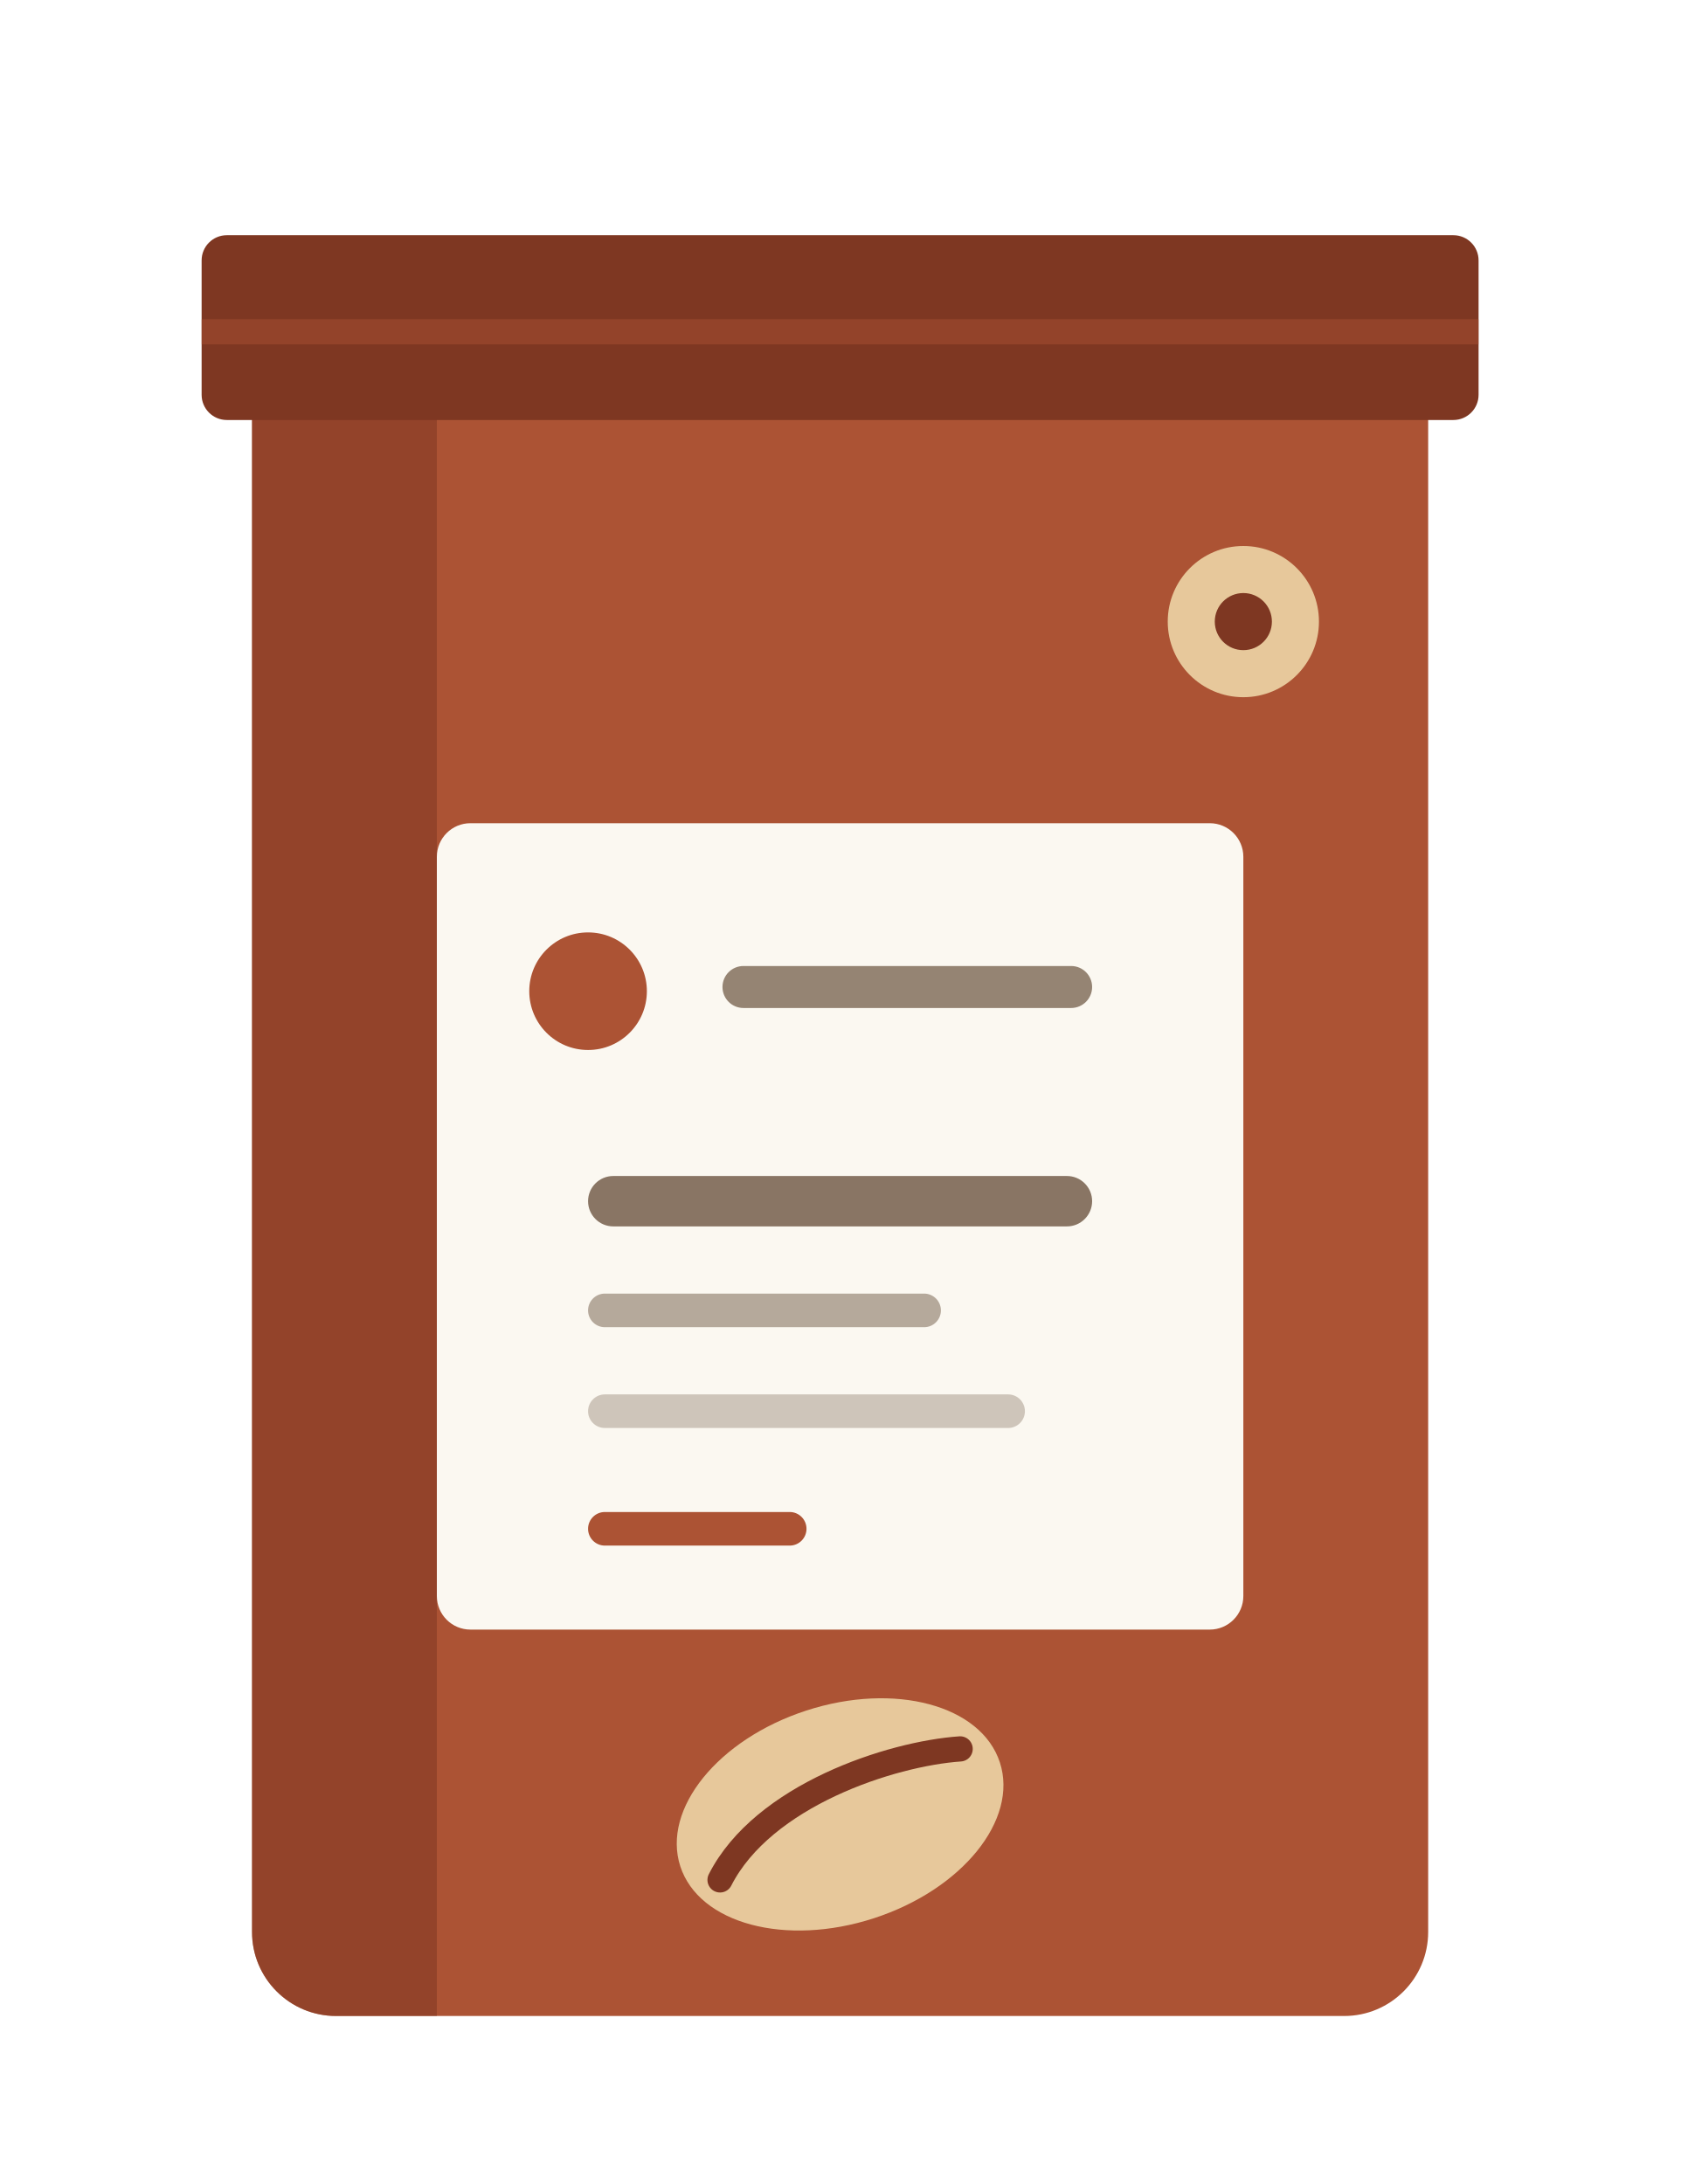
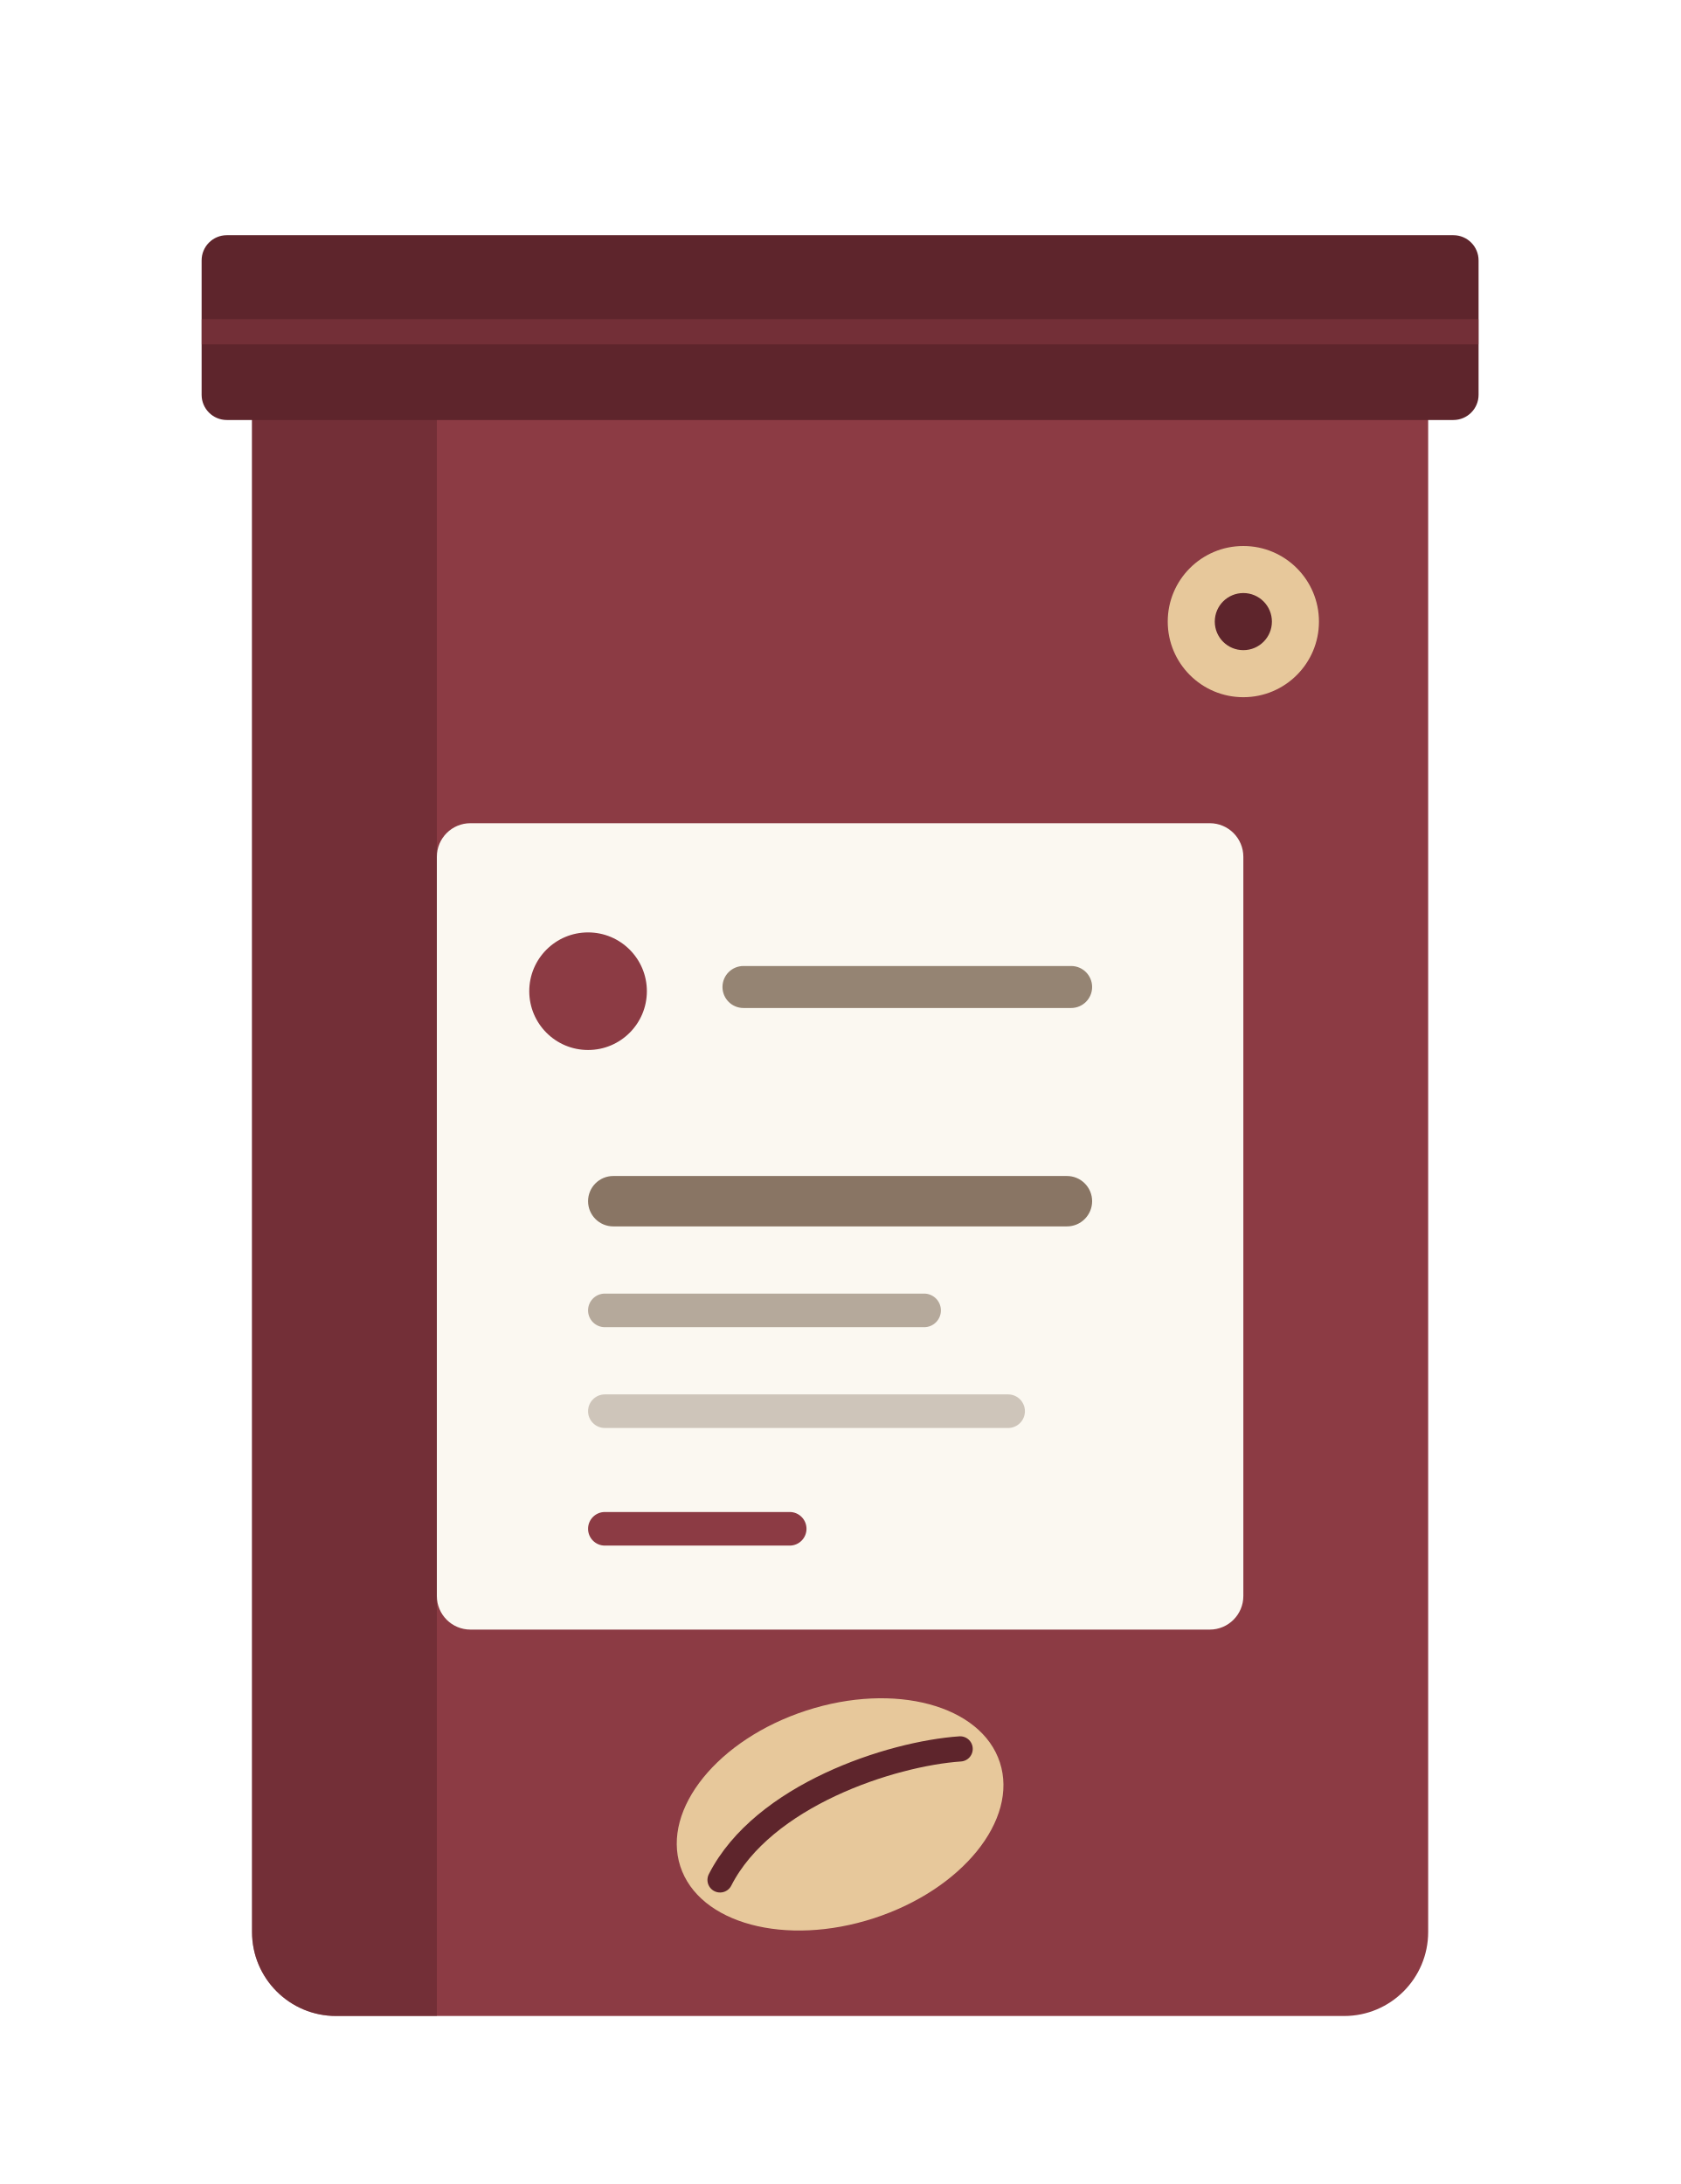
<svg xmlns="http://www.w3.org/2000/svg" viewBox="0 0 200 260" width="200" height="260" role="img">
-   <path fill="#AC5334" d="M30 48h140v182a10 10 0 0 1-10 10H40a10 10 0 0 1-10-10z" />
-   <path fill="#7E3722" opacity=".55" d="M30 48h22v192H40a10 10 0 0 1-10-10z" />
-   <rect fill="#7E3722" x="24" y="28" width="152" height="22" rx="3" />
-   <rect fill="#AC5334" opacity=".45" x="24" y="38" width="152" height="3" />
+   <path fill="#8C3B44" d="M30 48h140v182a10 10 0 0 1-10 10H40a10 10 0 0 1-10-10z" />
+   <path fill="#5E252C" opacity=".55" d="M30 48h22v192H40a10 10 0 0 1-10-10z" />
+   <rect fill="#5E252C" x="24" y="28" width="152" height="22" rx="3" />
+   <rect fill="#8C3B44" opacity=".45" x="24" y="38" width="152" height="3" />
  <circle fill="#E7C89B" cx="148" cy="74" r="9" />
-   <circle fill="#7E3722" cx="148" cy="74" r="3.4" />
+   <circle fill="#5E252C" cx="148" cy="74" r="3.4" />
  <rect fill="#FBF8F1" x="52" y="98" width="96" height="96" rx="4" />
-   <circle fill="#AC5334" cx="70" cy="118" r="7" />
+   <circle fill="#8C3B44" cx="70" cy="118" r="7" />
  <rect fill="#7C6754" opacity=".8" x="86" y="115" width="44" height="5" rx="2.5" />
  <rect fill="#7C6754" opacity=".9" x="70" y="140" width="60" height="6" rx="3" />
  <rect fill="#7C6754" opacity=".55" x="70" y="154" width="42" height="4" rx="2" />
  <rect fill="#7C6754" opacity=".35" x="70" y="166" width="52" height="4" rx="2" />
-   <rect fill="#AC5334" x="70" y="180" width="26" height="4" rx="2" />
+   <rect fill="#8C3B44" x="70" y="180" width="26" height="4" rx="2" />
  <ellipse fill="#E7C89B" cx="100" cy="216" rx="20" ry="13" transform="rotate(-18 100 216)" />
-   <path fill="none" stroke="#7E3722" stroke-width="3" stroke-linecap="round" d="M84 219c8-8 24-8 32-6" transform="rotate(-18 100 216)" />
+   <path fill="none" stroke="#5E252C" stroke-width="3" stroke-linecap="round" d="M84 219c8-8 24-8 32-6" transform="rotate(-18 100 216)" />
</svg>
